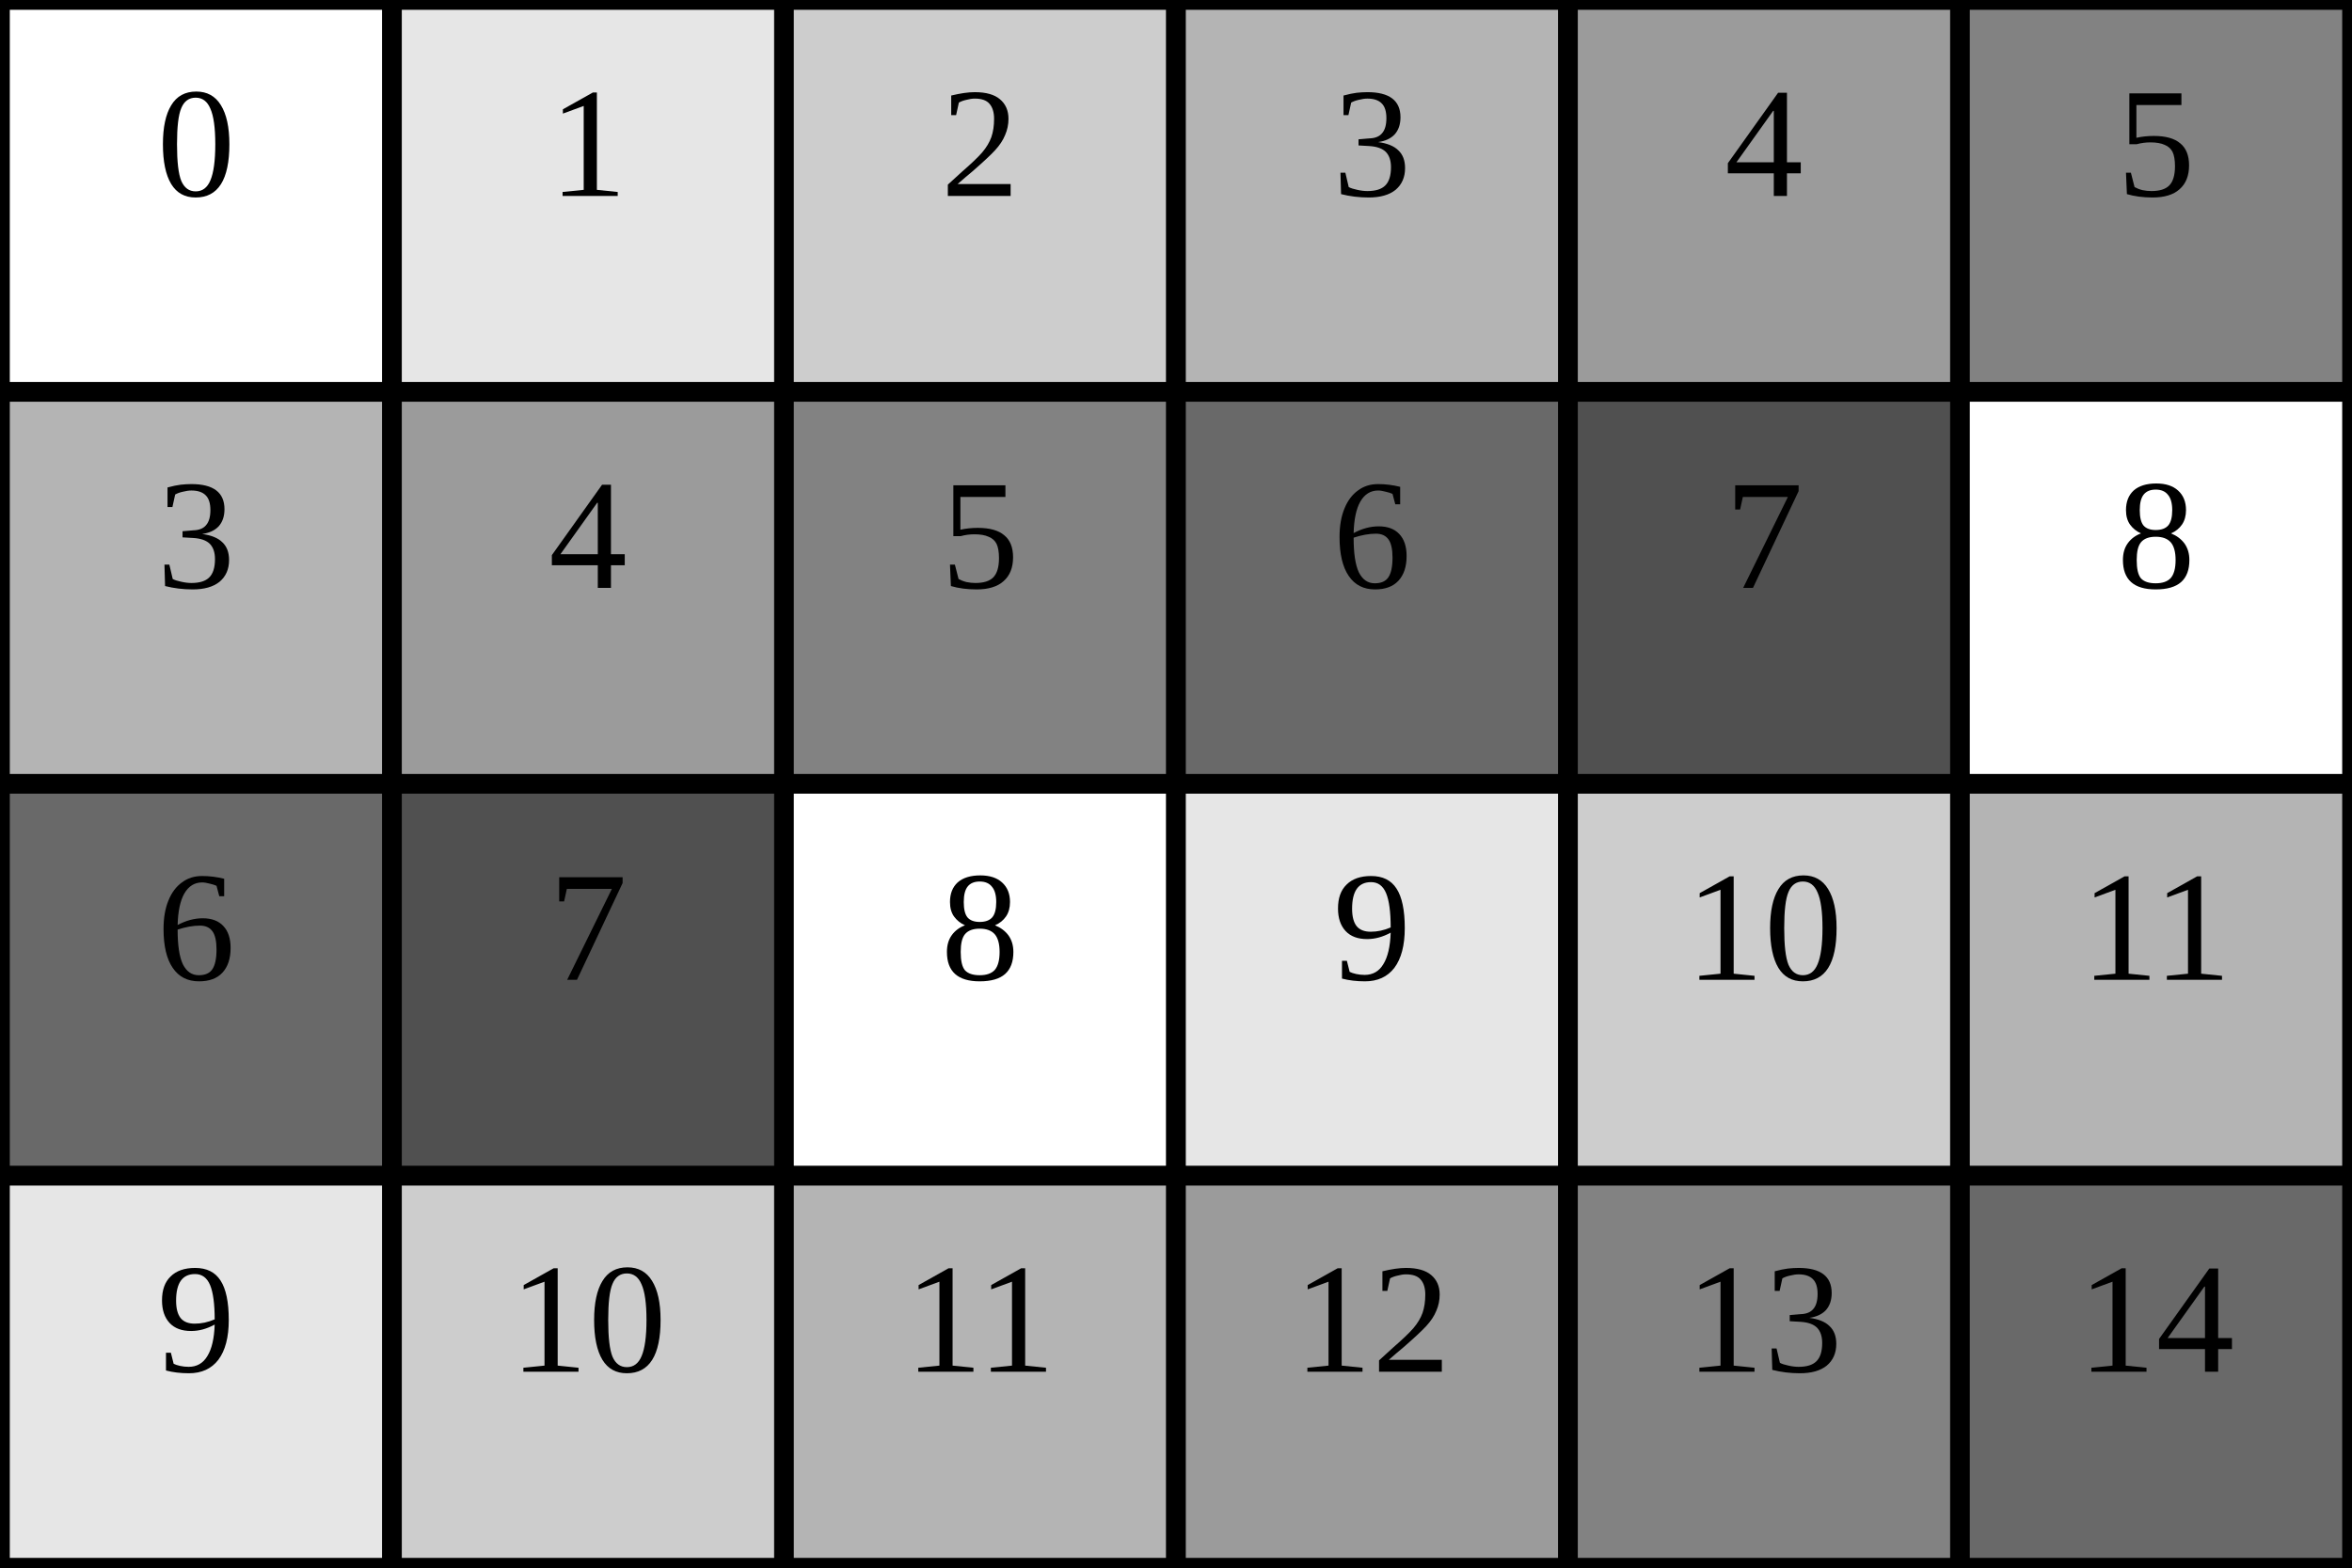
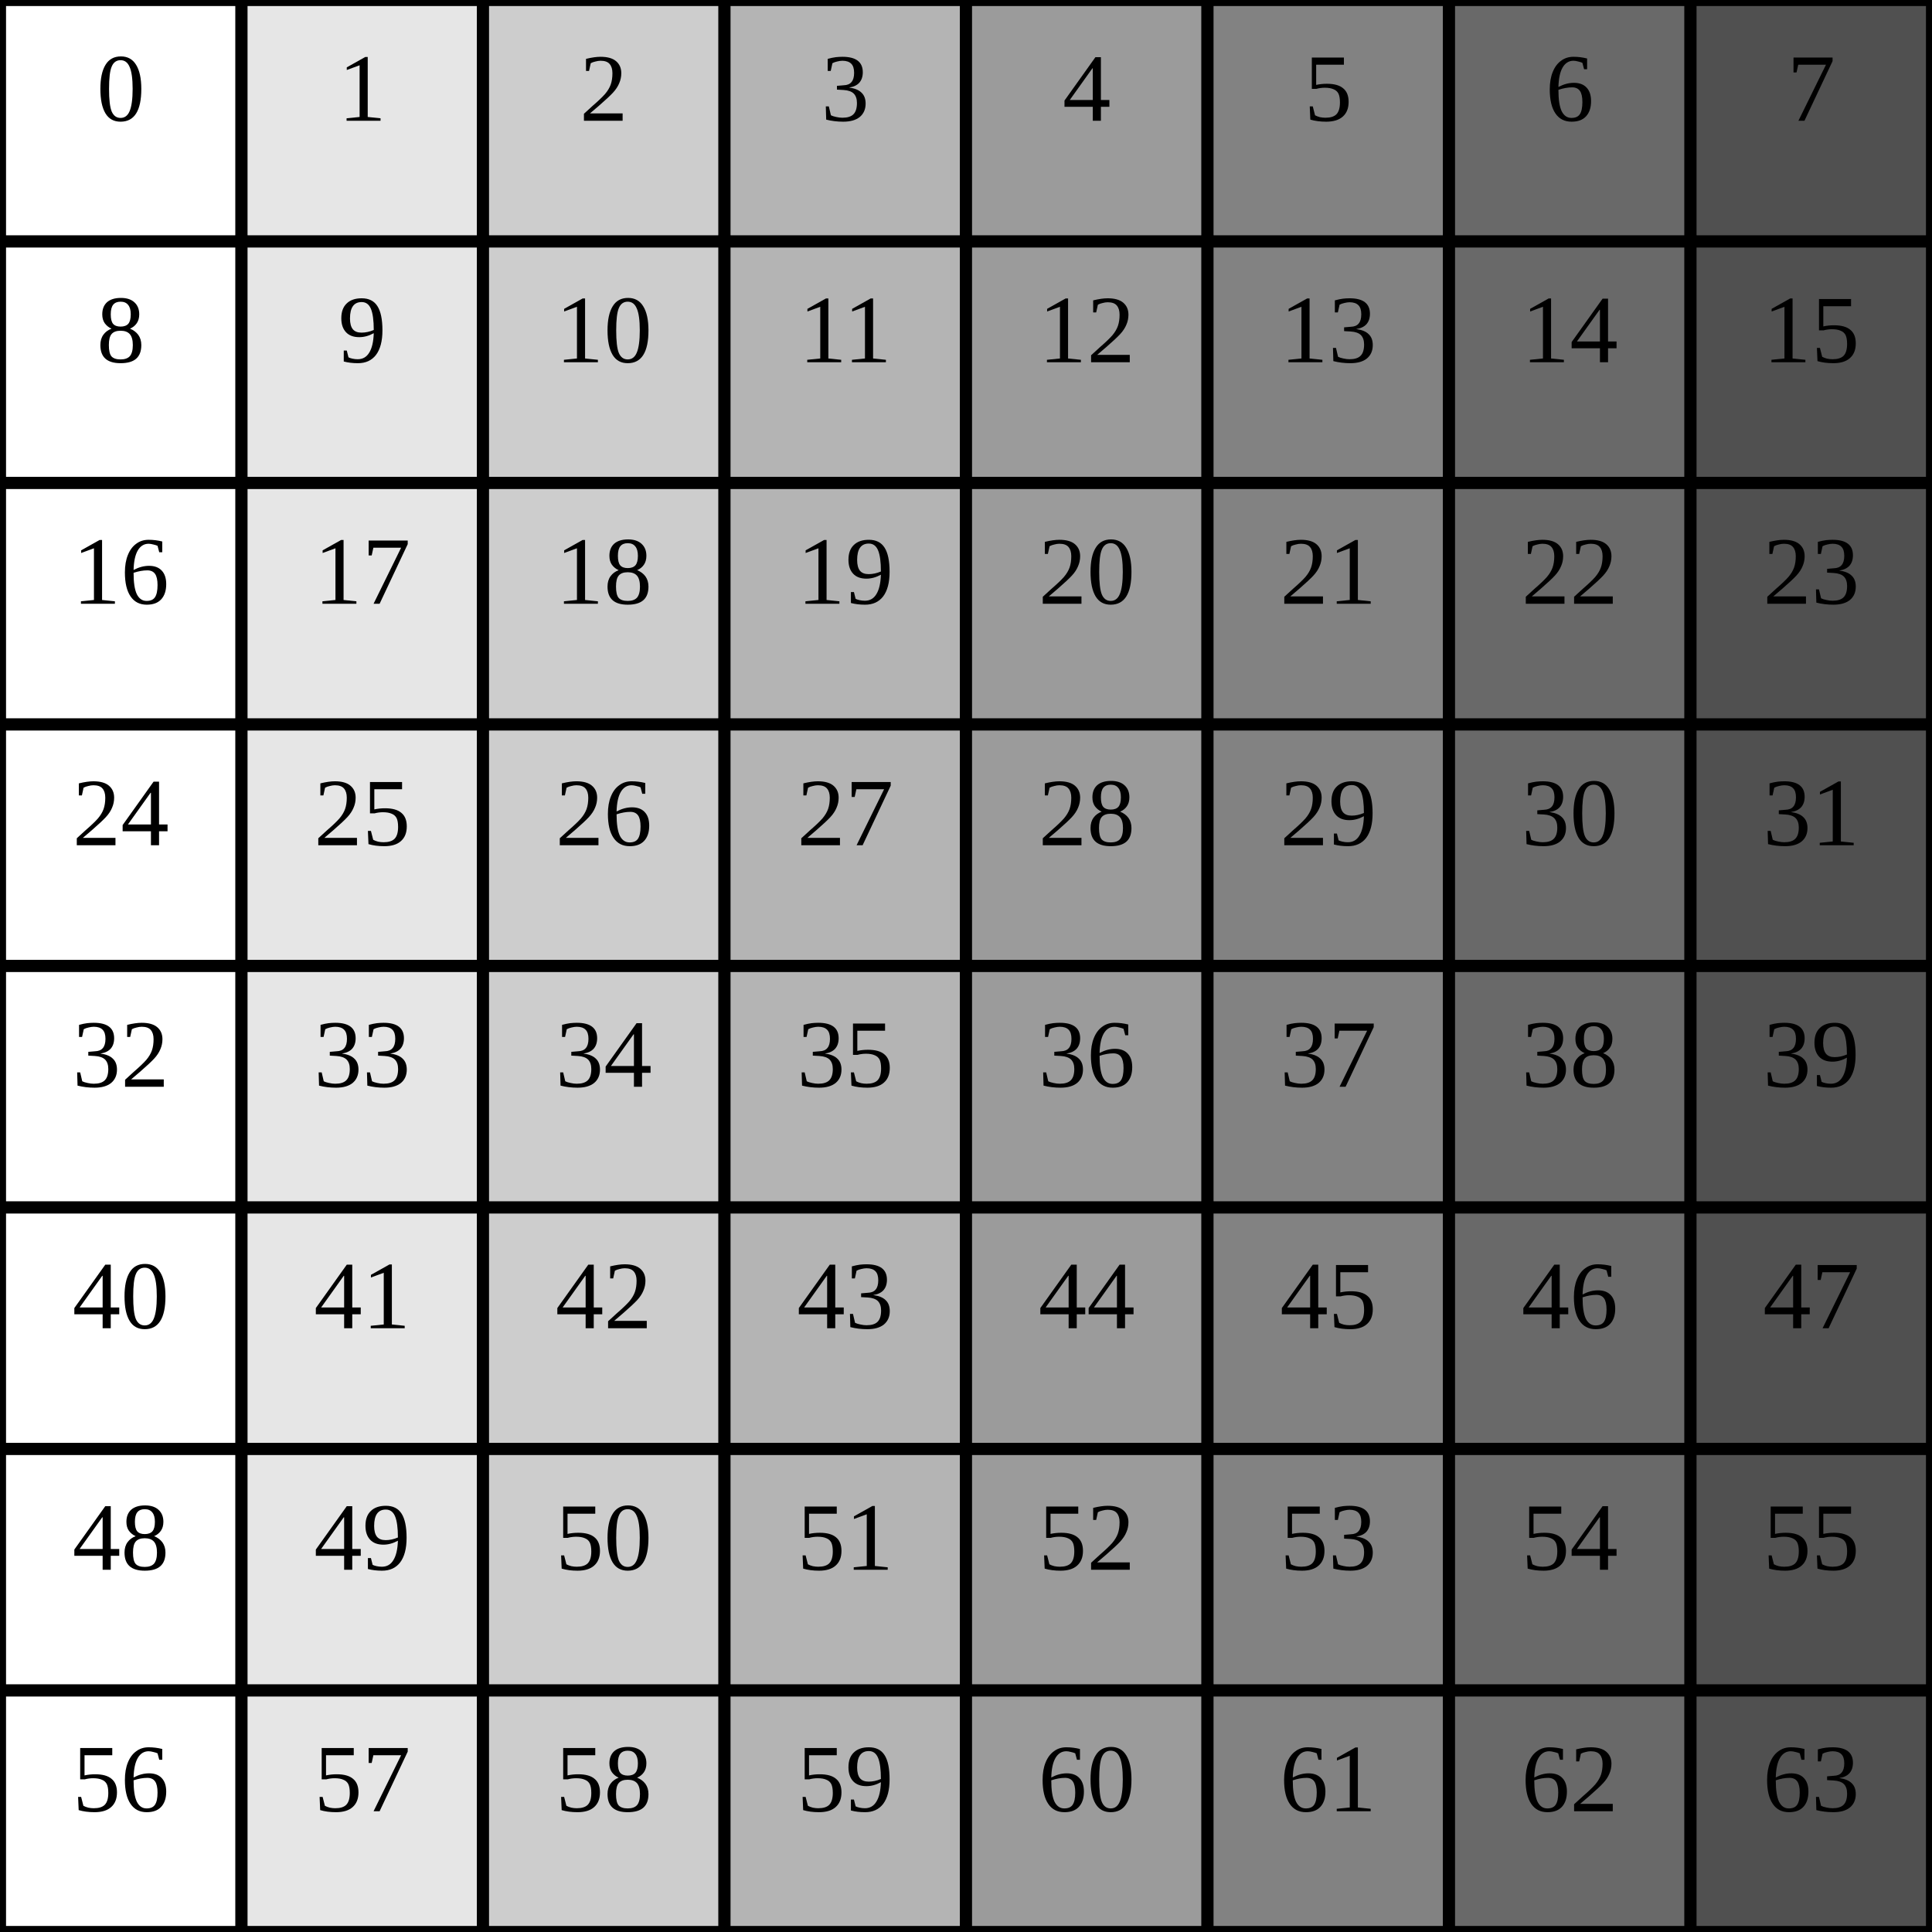
- <svg xmlns="http://www.w3.org/2000/svg" baseProfile="full" height="80" version="1.1" width="120">
+ <svg xmlns="http://www.w3.org/2000/svg" baseProfile="full" height="160" version="1.1" width="160">
  <defs />
  <rect fill="rgb(255,255,255)" height="20" stroke="black" width="20" x="0" y="0" />
  <text alignment-baseline="central" font-size="8px" text-anchor="middle" x="10" y="10">0</text>
  <rect fill="rgb(230,230,230)" height="20" stroke="black" width="20" x="20" y="0" />
  <text alignment-baseline="central" font-size="8px" text-anchor="middle" x="30" y="10">1</text>
  <rect fill="rgb(205,205,205)" height="20" stroke="black" width="20" x="40" y="0" />
  <text alignment-baseline="central" font-size="8px" text-anchor="middle" x="50" y="10">2</text>
  <rect fill="rgb(180,180,180)" height="20" stroke="black" width="20" x="60" y="0" />
  <text alignment-baseline="central" font-size="8px" text-anchor="middle" x="70" y="10">3</text>
  <rect fill="rgb(155,155,155)" height="20" stroke="black" width="20" x="80" y="0" />
  <text alignment-baseline="central" font-size="8px" text-anchor="middle" x="90" y="10">4</text>
  <rect fill="rgb(130,130,130)" height="20" stroke="black" width="20" x="100" y="0" />
  <text alignment-baseline="central" font-size="8px" text-anchor="middle" x="110" y="10">5</text>
-   <rect fill="rgb(180,180,180)" height="20" stroke="black" width="20" x="0" y="20" />
-   <text alignment-baseline="central" font-size="8px" text-anchor="middle" x="10" y="30">3</text>
-   <rect fill="rgb(155,155,155)" height="20" stroke="black" width="20" x="20" y="20" />
-   <text alignment-baseline="central" font-size="8px" text-anchor="middle" x="30" y="30">4</text>
-   <rect fill="rgb(130,130,130)" height="20" stroke="black" width="20" x="40" y="20" />
-   <text alignment-baseline="central" font-size="8px" text-anchor="middle" x="50" y="30">5</text>
-   <rect fill="rgb(105,105,105)" height="20" stroke="black" width="20" x="60" y="20" />
-   <text alignment-baseline="central" font-size="8px" text-anchor="middle" x="70" y="30">6</text>
-   <rect fill="rgb(80,80,80)" height="20" stroke="black" width="20" x="80" y="20" />
-   <text alignment-baseline="central" font-size="8px" text-anchor="middle" x="90" y="30">7</text>
-   <rect fill="rgb(255,255,255)" height="20" stroke="black" width="20" x="100" y="20" />
-   <text alignment-baseline="central" font-size="8px" text-anchor="middle" x="110" y="30">8</text>
-   <rect fill="rgb(105,105,105)" height="20" stroke="black" width="20" x="0" y="40" />
-   <text alignment-baseline="central" font-size="8px" text-anchor="middle" x="10" y="50">6</text>
-   <rect fill="rgb(80,80,80)" height="20" stroke="black" width="20" x="20" y="40" />
-   <text alignment-baseline="central" font-size="8px" text-anchor="middle" x="30" y="50">7</text>
-   <rect fill="rgb(255,255,255)" height="20" stroke="black" width="20" x="40" y="40" />
-   <text alignment-baseline="central" font-size="8px" text-anchor="middle" x="50" y="50">8</text>
-   <rect fill="rgb(230,230,230)" height="20" stroke="black" width="20" x="60" y="40" />
-   <text alignment-baseline="central" font-size="8px" text-anchor="middle" x="70" y="50">9</text>
-   <rect fill="rgb(205,205,205)" height="20" stroke="black" width="20" x="80" y="40" />
-   <text alignment-baseline="central" font-size="8px" text-anchor="middle" x="90" y="50">10</text>
-   <rect fill="rgb(180,180,180)" height="20" stroke="black" width="20" x="100" y="40" />
-   <text alignment-baseline="central" font-size="8px" text-anchor="middle" x="110" y="50">11</text>
-   <rect fill="rgb(230,230,230)" height="20" stroke="black" width="20" x="0" y="60" />
-   <text alignment-baseline="central" font-size="8px" text-anchor="middle" x="10" y="70">9</text>
-   <rect fill="rgb(205,205,205)" height="20" stroke="black" width="20" x="20" y="60" />
-   <text alignment-baseline="central" font-size="8px" text-anchor="middle" x="30" y="70">10</text>
-   <rect fill="rgb(180,180,180)" height="20" stroke="black" width="20" x="40" y="60" />
-   <text alignment-baseline="central" font-size="8px" text-anchor="middle" x="50" y="70">11</text>
-   <rect fill="rgb(155,155,155)" height="20" stroke="black" width="20" x="60" y="60" />
-   <text alignment-baseline="central" font-size="8px" text-anchor="middle" x="70" y="70">12</text>
-   <rect fill="rgb(130,130,130)" height="20" stroke="black" width="20" x="80" y="60" />
-   <text alignment-baseline="central" font-size="8px" text-anchor="middle" x="90" y="70">13</text>
-   <rect fill="rgb(105,105,105)" height="20" stroke="black" width="20" x="100" y="60" />
-   <text alignment-baseline="central" font-size="8px" text-anchor="middle" x="110" y="70">14</text>
+   <rect fill="rgb(105,105,105)" height="20" stroke="black" width="20" x="120" y="0" />
+   <text alignment-baseline="central" font-size="8px" text-anchor="middle" x="130" y="10">6</text>
+   <rect fill="rgb(80,80,80)" height="20" stroke="black" width="20" x="140" y="0" />
+   <text alignment-baseline="central" font-size="8px" text-anchor="middle" x="150" y="10">7</text>
+   <rect fill="rgb(255,255,255)" height="20" stroke="black" width="20" x="0" y="20" />
+   <text alignment-baseline="central" font-size="8px" text-anchor="middle" x="10" y="30">8</text>
+   <rect fill="rgb(230,230,230)" height="20" stroke="black" width="20" x="20" y="20" />
+   <text alignment-baseline="central" font-size="8px" text-anchor="middle" x="30" y="30">9</text>
+   <rect fill="rgb(205,205,205)" height="20" stroke="black" width="20" x="40" y="20" />
+   <text alignment-baseline="central" font-size="8px" text-anchor="middle" x="50" y="30">10</text>
+   <rect fill="rgb(180,180,180)" height="20" stroke="black" width="20" x="60" y="20" />
+   <text alignment-baseline="central" font-size="8px" text-anchor="middle" x="70" y="30">11</text>
+   <rect fill="rgb(155,155,155)" height="20" stroke="black" width="20" x="80" y="20" />
+   <text alignment-baseline="central" font-size="8px" text-anchor="middle" x="90" y="30">12</text>
+   <rect fill="rgb(130,130,130)" height="20" stroke="black" width="20" x="100" y="20" />
+   <text alignment-baseline="central" font-size="8px" text-anchor="middle" x="110" y="30">13</text>
+   <rect fill="rgb(105,105,105)" height="20" stroke="black" width="20" x="120" y="20" />
+   <text alignment-baseline="central" font-size="8px" text-anchor="middle" x="130" y="30">14</text>
+   <rect fill="rgb(80,80,80)" height="20" stroke="black" width="20" x="140" y="20" />
+   <text alignment-baseline="central" font-size="8px" text-anchor="middle" x="150" y="30">15</text>
+   <rect fill="rgb(255,255,255)" height="20" stroke="black" width="20" x="0" y="40" />
+   <text alignment-baseline="central" font-size="8px" text-anchor="middle" x="10" y="50">16</text>
+   <rect fill="rgb(230,230,230)" height="20" stroke="black" width="20" x="20" y="40" />
+   <text alignment-baseline="central" font-size="8px" text-anchor="middle" x="30" y="50">17</text>
+   <rect fill="rgb(205,205,205)" height="20" stroke="black" width="20" x="40" y="40" />
+   <text alignment-baseline="central" font-size="8px" text-anchor="middle" x="50" y="50">18</text>
+   <rect fill="rgb(180,180,180)" height="20" stroke="black" width="20" x="60" y="40" />
+   <text alignment-baseline="central" font-size="8px" text-anchor="middle" x="70" y="50">19</text>
+   <rect fill="rgb(155,155,155)" height="20" stroke="black" width="20" x="80" y="40" />
+   <text alignment-baseline="central" font-size="8px" text-anchor="middle" x="90" y="50">20</text>
+   <rect fill="rgb(130,130,130)" height="20" stroke="black" width="20" x="100" y="40" />
+   <text alignment-baseline="central" font-size="8px" text-anchor="middle" x="110" y="50">21</text>
+   <rect fill="rgb(105,105,105)" height="20" stroke="black" width="20" x="120" y="40" />
+   <text alignment-baseline="central" font-size="8px" text-anchor="middle" x="130" y="50">22</text>
+   <rect fill="rgb(80,80,80)" height="20" stroke="black" width="20" x="140" y="40" />
+   <text alignment-baseline="central" font-size="8px" text-anchor="middle" x="150" y="50">23</text>
+   <rect fill="rgb(255,255,255)" height="20" stroke="black" width="20" x="0" y="60" />
+   <text alignment-baseline="central" font-size="8px" text-anchor="middle" x="10" y="70">24</text>
+   <rect fill="rgb(230,230,230)" height="20" stroke="black" width="20" x="20" y="60" />
+   <text alignment-baseline="central" font-size="8px" text-anchor="middle" x="30" y="70">25</text>
+   <rect fill="rgb(205,205,205)" height="20" stroke="black" width="20" x="40" y="60" />
+   <text alignment-baseline="central" font-size="8px" text-anchor="middle" x="50" y="70">26</text>
+   <rect fill="rgb(180,180,180)" height="20" stroke="black" width="20" x="60" y="60" />
+   <text alignment-baseline="central" font-size="8px" text-anchor="middle" x="70" y="70">27</text>
+   <rect fill="rgb(155,155,155)" height="20" stroke="black" width="20" x="80" y="60" />
+   <text alignment-baseline="central" font-size="8px" text-anchor="middle" x="90" y="70">28</text>
+   <rect fill="rgb(130,130,130)" height="20" stroke="black" width="20" x="100" y="60" />
+   <text alignment-baseline="central" font-size="8px" text-anchor="middle" x="110" y="70">29</text>
+   <rect fill="rgb(105,105,105)" height="20" stroke="black" width="20" x="120" y="60" />
+   <text alignment-baseline="central" font-size="8px" text-anchor="middle" x="130" y="70">30</text>
+   <rect fill="rgb(80,80,80)" height="20" stroke="black" width="20" x="140" y="60" />
+   <text alignment-baseline="central" font-size="8px" text-anchor="middle" x="150" y="70">31</text>
+   <rect fill="rgb(255,255,255)" height="20" stroke="black" width="20" x="0" y="80" />
+   <text alignment-baseline="central" font-size="8px" text-anchor="middle" x="10" y="90">32</text>
+   <rect fill="rgb(230,230,230)" height="20" stroke="black" width="20" x="20" y="80" />
+   <text alignment-baseline="central" font-size="8px" text-anchor="middle" x="30" y="90">33</text>
+   <rect fill="rgb(205,205,205)" height="20" stroke="black" width="20" x="40" y="80" />
+   <text alignment-baseline="central" font-size="8px" text-anchor="middle" x="50" y="90">34</text>
+   <rect fill="rgb(180,180,180)" height="20" stroke="black" width="20" x="60" y="80" />
+   <text alignment-baseline="central" font-size="8px" text-anchor="middle" x="70" y="90">35</text>
+   <rect fill="rgb(155,155,155)" height="20" stroke="black" width="20" x="80" y="80" />
+   <text alignment-baseline="central" font-size="8px" text-anchor="middle" x="90" y="90">36</text>
+   <rect fill="rgb(130,130,130)" height="20" stroke="black" width="20" x="100" y="80" />
+   <text alignment-baseline="central" font-size="8px" text-anchor="middle" x="110" y="90">37</text>
+   <rect fill="rgb(105,105,105)" height="20" stroke="black" width="20" x="120" y="80" />
+   <text alignment-baseline="central" font-size="8px" text-anchor="middle" x="130" y="90">38</text>
+   <rect fill="rgb(80,80,80)" height="20" stroke="black" width="20" x="140" y="80" />
+   <text alignment-baseline="central" font-size="8px" text-anchor="middle" x="150" y="90">39</text>
+   <rect fill="rgb(255,255,255)" height="20" stroke="black" width="20" x="0" y="100" />
+   <text alignment-baseline="central" font-size="8px" text-anchor="middle" x="10" y="110">40</text>
+   <rect fill="rgb(230,230,230)" height="20" stroke="black" width="20" x="20" y="100" />
+   <text alignment-baseline="central" font-size="8px" text-anchor="middle" x="30" y="110">41</text>
+   <rect fill="rgb(205,205,205)" height="20" stroke="black" width="20" x="40" y="100" />
+   <text alignment-baseline="central" font-size="8px" text-anchor="middle" x="50" y="110">42</text>
+   <rect fill="rgb(180,180,180)" height="20" stroke="black" width="20" x="60" y="100" />
+   <text alignment-baseline="central" font-size="8px" text-anchor="middle" x="70" y="110">43</text>
+   <rect fill="rgb(155,155,155)" height="20" stroke="black" width="20" x="80" y="100" />
+   <text alignment-baseline="central" font-size="8px" text-anchor="middle" x="90" y="110">44</text>
+   <rect fill="rgb(130,130,130)" height="20" stroke="black" width="20" x="100" y="100" />
+   <text alignment-baseline="central" font-size="8px" text-anchor="middle" x="110" y="110">45</text>
+   <rect fill="rgb(105,105,105)" height="20" stroke="black" width="20" x="120" y="100" />
+   <text alignment-baseline="central" font-size="8px" text-anchor="middle" x="130" y="110">46</text>
+   <rect fill="rgb(80,80,80)" height="20" stroke="black" width="20" x="140" y="100" />
+   <text alignment-baseline="central" font-size="8px" text-anchor="middle" x="150" y="110">47</text>
+   <rect fill="rgb(255,255,255)" height="20" stroke="black" width="20" x="0" y="120" />
+   <text alignment-baseline="central" font-size="8px" text-anchor="middle" x="10" y="130">48</text>
+   <rect fill="rgb(230,230,230)" height="20" stroke="black" width="20" x="20" y="120" />
+   <text alignment-baseline="central" font-size="8px" text-anchor="middle" x="30" y="130">49</text>
+   <rect fill="rgb(205,205,205)" height="20" stroke="black" width="20" x="40" y="120" />
+   <text alignment-baseline="central" font-size="8px" text-anchor="middle" x="50" y="130">50</text>
+   <rect fill="rgb(180,180,180)" height="20" stroke="black" width="20" x="60" y="120" />
+   <text alignment-baseline="central" font-size="8px" text-anchor="middle" x="70" y="130">51</text>
+   <rect fill="rgb(155,155,155)" height="20" stroke="black" width="20" x="80" y="120" />
+   <text alignment-baseline="central" font-size="8px" text-anchor="middle" x="90" y="130">52</text>
+   <rect fill="rgb(130,130,130)" height="20" stroke="black" width="20" x="100" y="120" />
+   <text alignment-baseline="central" font-size="8px" text-anchor="middle" x="110" y="130">53</text>
+   <rect fill="rgb(105,105,105)" height="20" stroke="black" width="20" x="120" y="120" />
+   <text alignment-baseline="central" font-size="8px" text-anchor="middle" x="130" y="130">54</text>
+   <rect fill="rgb(80,80,80)" height="20" stroke="black" width="20" x="140" y="120" />
+   <text alignment-baseline="central" font-size="8px" text-anchor="middle" x="150" y="130">55</text>
+   <rect fill="rgb(255,255,255)" height="20" stroke="black" width="20" x="0" y="140" />
+   <text alignment-baseline="central" font-size="8px" text-anchor="middle" x="10" y="150">56</text>
+   <rect fill="rgb(230,230,230)" height="20" stroke="black" width="20" x="20" y="140" />
+   <text alignment-baseline="central" font-size="8px" text-anchor="middle" x="30" y="150">57</text>
+   <rect fill="rgb(205,205,205)" height="20" stroke="black" width="20" x="40" y="140" />
+   <text alignment-baseline="central" font-size="8px" text-anchor="middle" x="50" y="150">58</text>
+   <rect fill="rgb(180,180,180)" height="20" stroke="black" width="20" x="60" y="140" />
+   <text alignment-baseline="central" font-size="8px" text-anchor="middle" x="70" y="150">59</text>
+   <rect fill="rgb(155,155,155)" height="20" stroke="black" width="20" x="80" y="140" />
+   <text alignment-baseline="central" font-size="8px" text-anchor="middle" x="90" y="150">60</text>
+   <rect fill="rgb(130,130,130)" height="20" stroke="black" width="20" x="100" y="140" />
+   <text alignment-baseline="central" font-size="8px" text-anchor="middle" x="110" y="150">61</text>
+   <rect fill="rgb(105,105,105)" height="20" stroke="black" width="20" x="120" y="140" />
+   <text alignment-baseline="central" font-size="8px" text-anchor="middle" x="130" y="150">62</text>
+   <rect fill="rgb(80,80,80)" height="20" stroke="black" width="20" x="140" y="140" />
+   <text alignment-baseline="central" font-size="8px" text-anchor="middle" x="150" y="150">63</text>
</svg>
